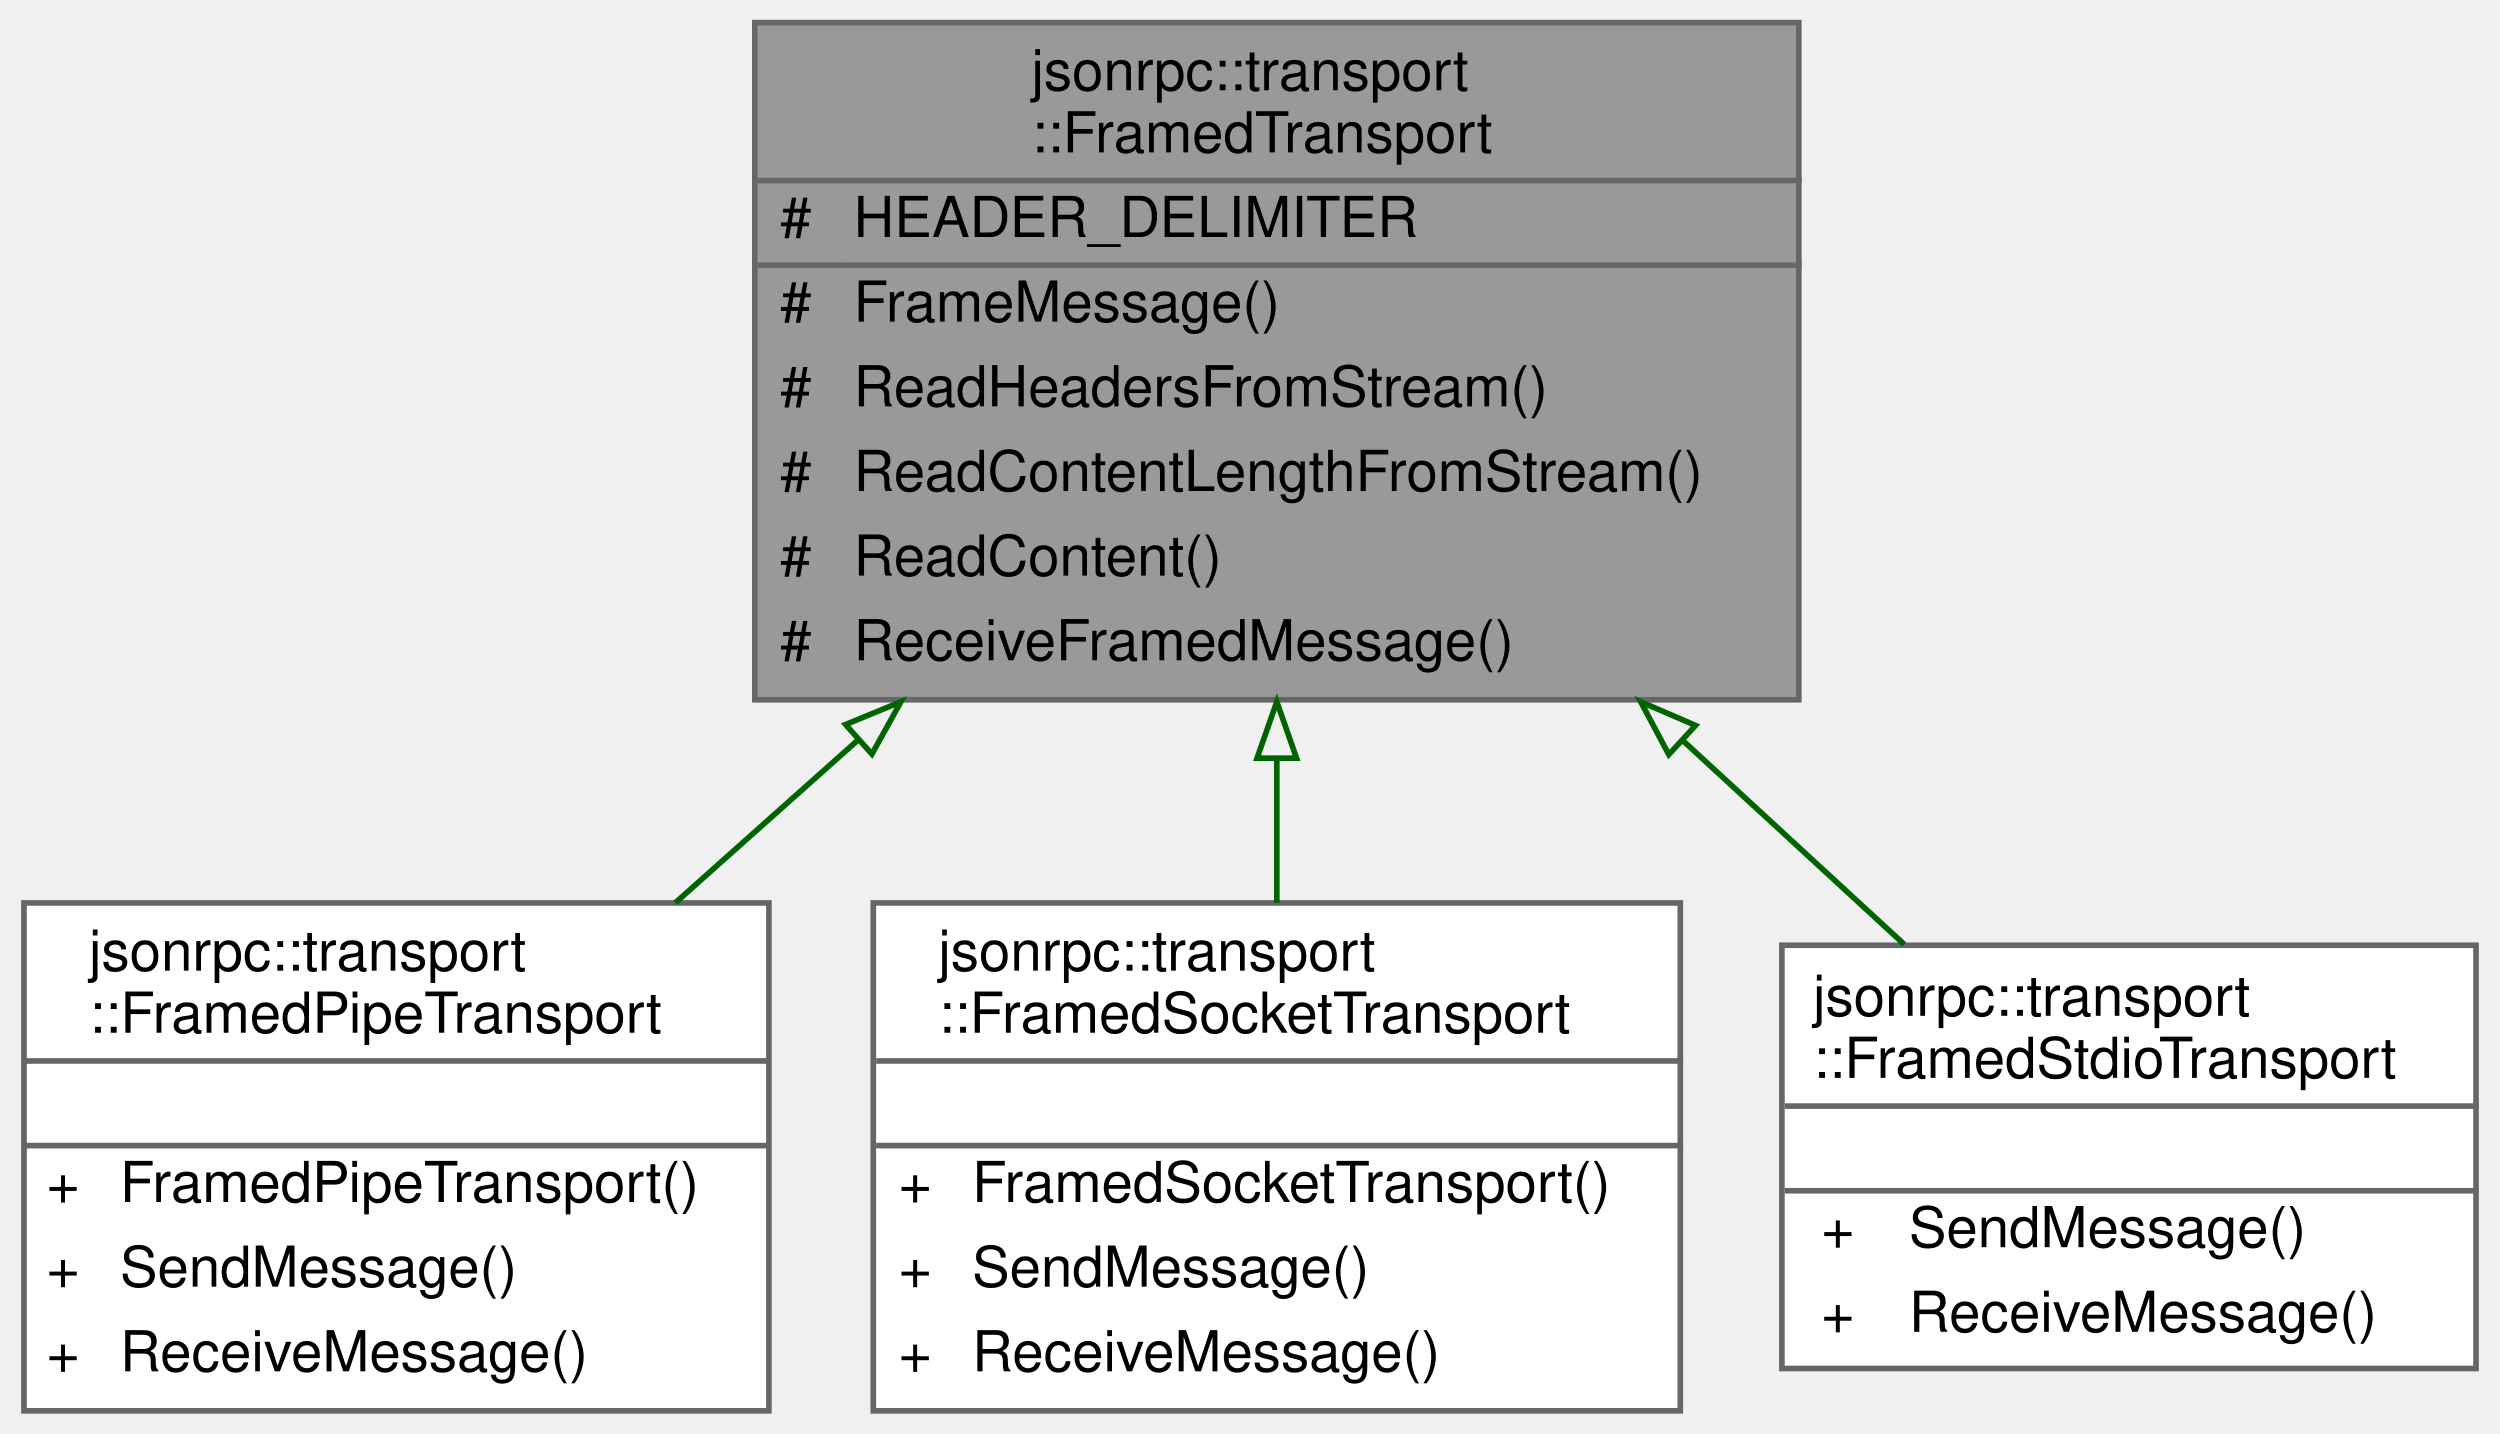
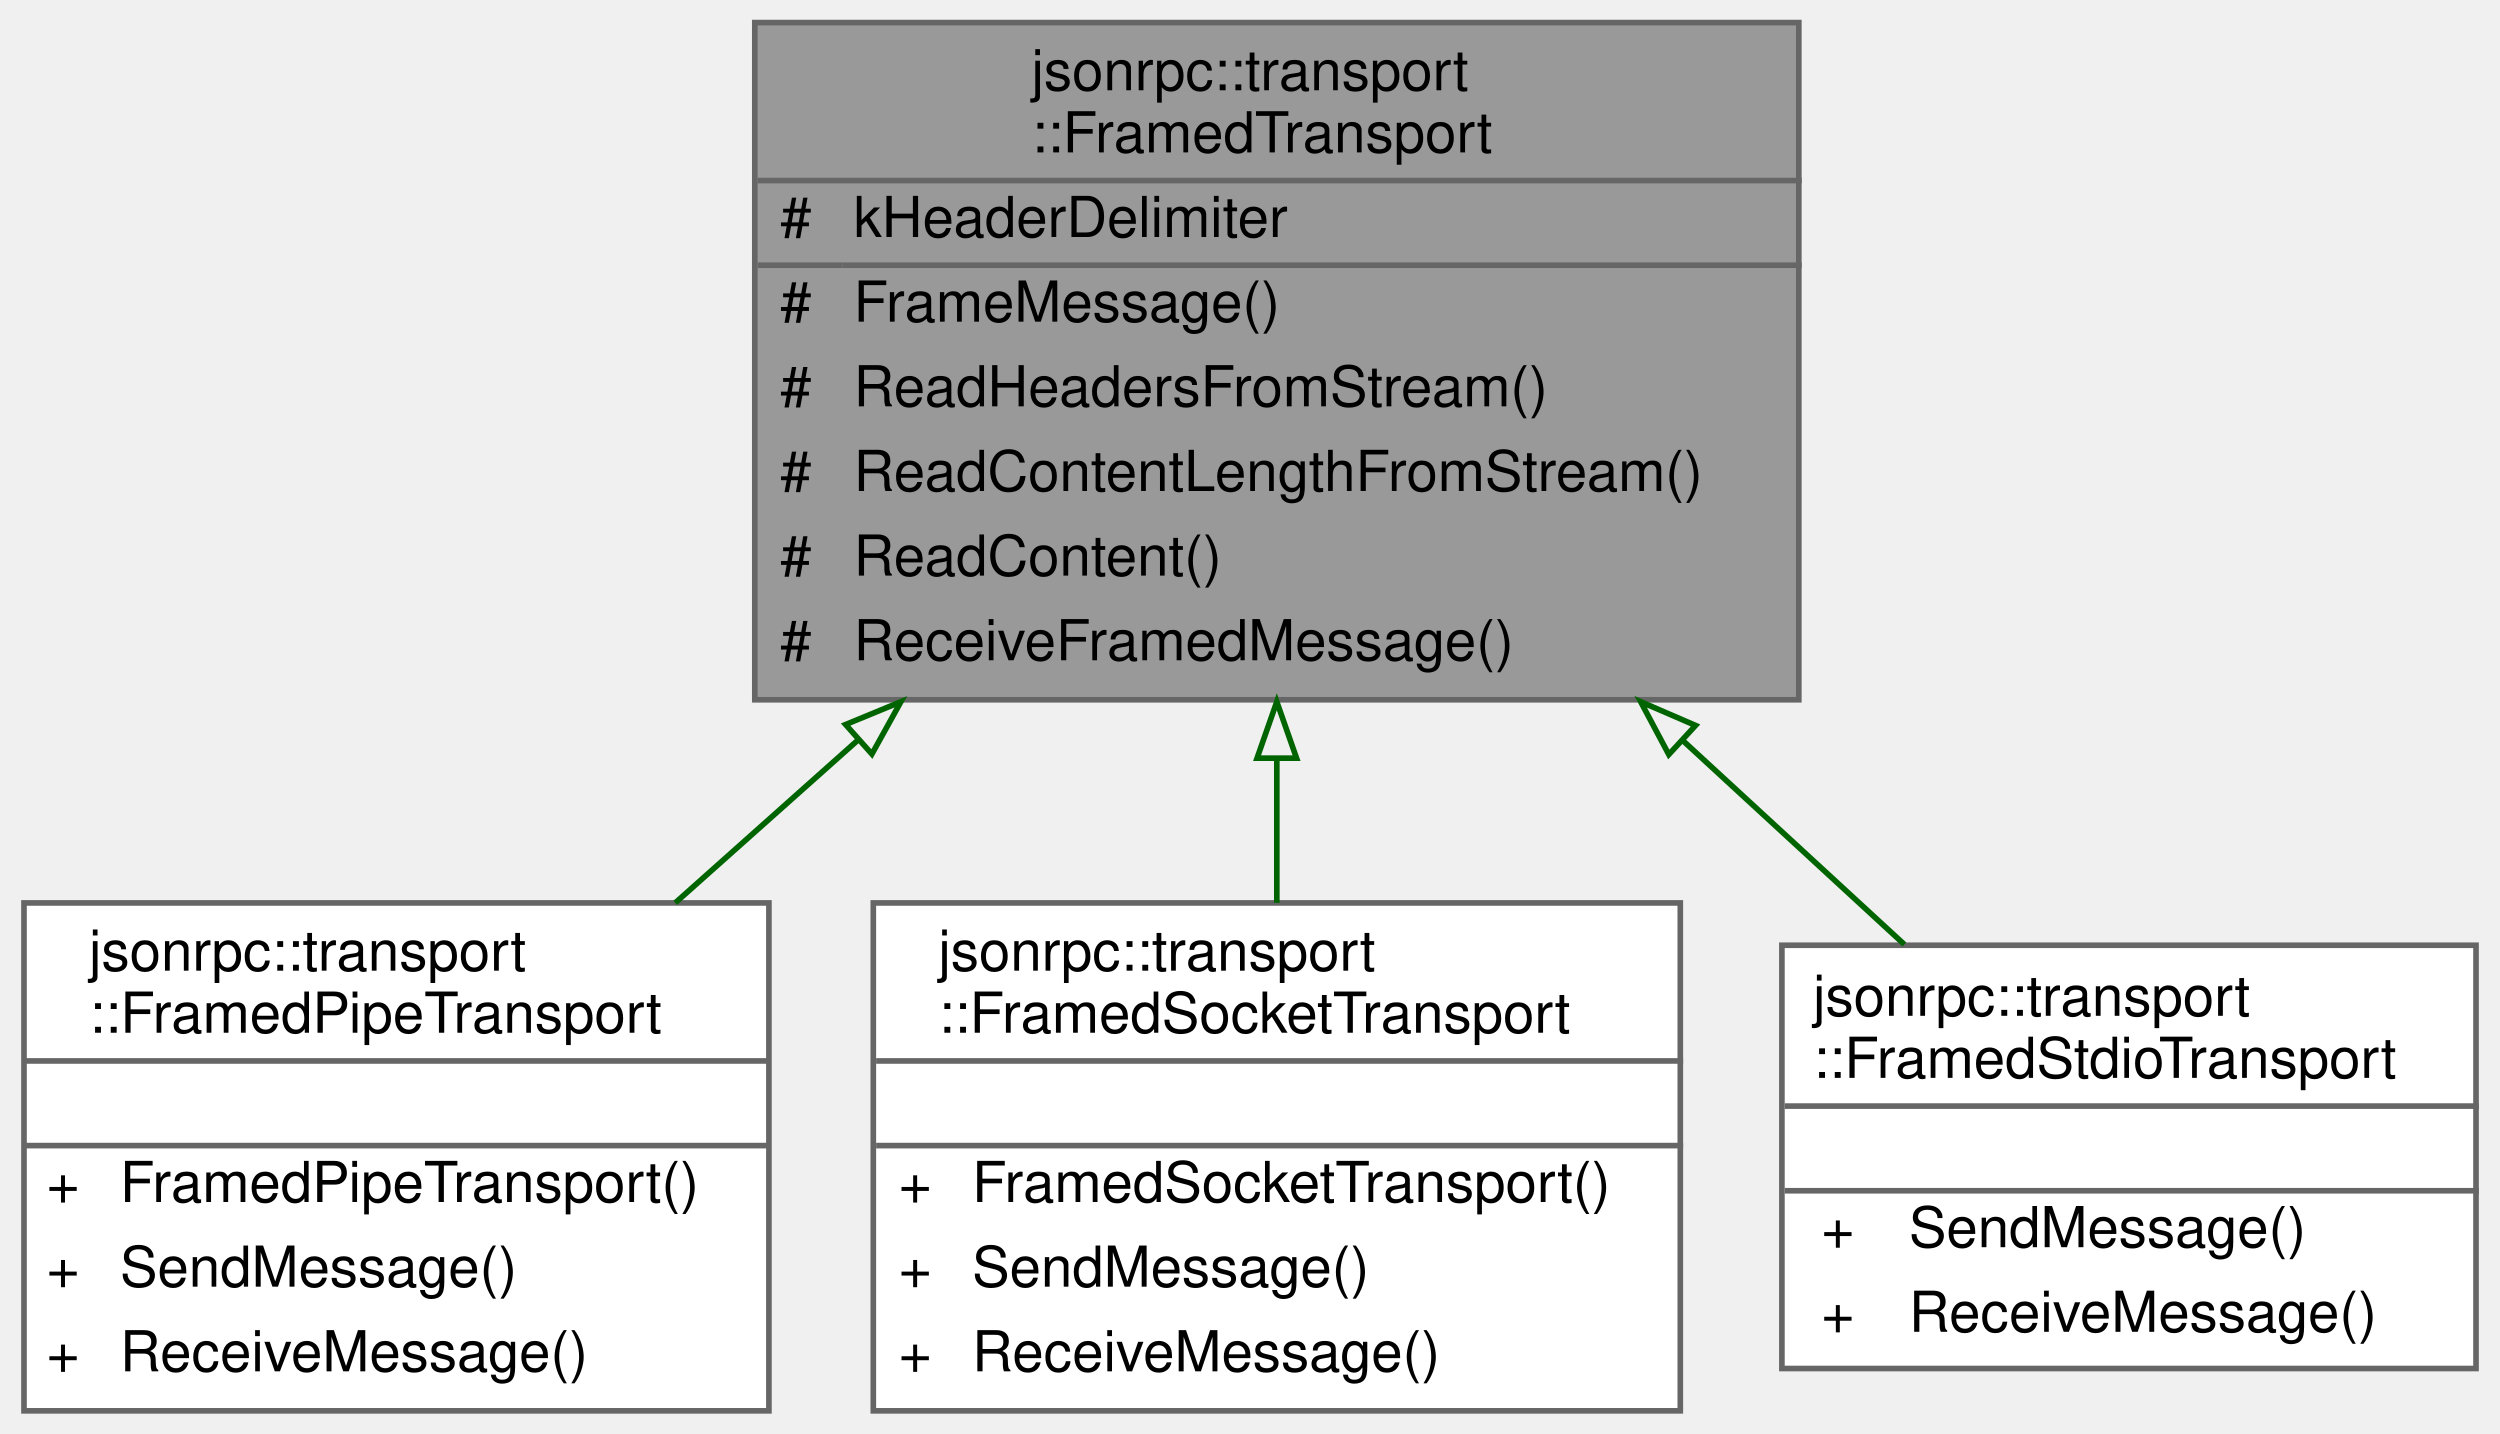
<svg xmlns="http://www.w3.org/2000/svg" xmlns:xlink="http://www.w3.org/1999/xlink" width="443pt" height="254pt" viewBox="0.00 0.00 442.50 254.00">
  <g id="graph0" class="graph" transform="scale(1 1) rotate(0) translate(4 250)">
    <g id="Node000001" class="node">
      <g id="a_Node000001">
        <a xlink:title="Base class for framed transport mechanisms.">
          <polygon fill="#999999" stroke="transparent" points="314.5,-246 129.5,-246 129.5,-126 314.5,-126 314.5,-246" />
          <text text-anchor="start" x="178.5" y="-234" font-family="Helvetica,sans-Serif" font-size="10.00">jsonrpc::transport</text>
          <text text-anchor="start" x="178.5" y="-223" font-family="Helvetica,sans-Serif" font-size="10.00">::FramedTransport</text>
          <text text-anchor="start" x="134" y="-208" font-family="Helvetica,sans-Serif" font-size="10.00">#</text>
-           <text text-anchor="start" x="147" y="-208" font-family="Helvetica,sans-Serif" font-size="10.00">HEADER_DELIMITER</text>
+           <text text-anchor="start" x="147" y="-208" font-family="Helvetica,sans-Serif" font-size="10.00">kHeaderDelimiter</text>
          <text text-anchor="start" x="134" y="-193" font-family="Helvetica,sans-Serif" font-size="10.00">#</text>
          <text text-anchor="start" x="147" y="-193" font-family="Helvetica,sans-Serif" font-size="10.00">FrameMessage()</text>
          <text text-anchor="start" x="134" y="-178" font-family="Helvetica,sans-Serif" font-size="10.00">#</text>
          <text text-anchor="start" x="147" y="-178" font-family="Helvetica,sans-Serif" font-size="10.00">ReadHeadersFromStream()</text>
          <text text-anchor="start" x="134" y="-163" font-family="Helvetica,sans-Serif" font-size="10.00">#</text>
          <text text-anchor="start" x="147" y="-163" font-family="Helvetica,sans-Serif" font-size="10.00">ReadContentLengthFromStream()</text>
          <text text-anchor="start" x="134" y="-148" font-family="Helvetica,sans-Serif" font-size="10.00">#</text>
          <text text-anchor="start" x="147" y="-148" font-family="Helvetica,sans-Serif" font-size="10.00">ReadContent()</text>
          <text text-anchor="start" x="134" y="-133" font-family="Helvetica,sans-Serif" font-size="10.00">#</text>
          <text text-anchor="start" x="147" y="-133" font-family="Helvetica,sans-Serif" font-size="10.00">ReceiveFramedMessage()</text>
          <polygon fill="#666666" stroke="#666666" points="130,-218 130,-218 315,-218 315,-218 130,-218" />
          <polygon fill="#666666" stroke="#666666" points="130,-203 130,-203 145,-203 145,-203 130,-203" />
          <polygon fill="#666666" stroke="#666666" points="145,-203 145,-203 315,-203 315,-203 145,-203" />
          <polygon fill="none" stroke="#666666" points="129.5,-126 129.5,-246 314.5,-246 314.5,-126 129.5,-126" />
        </a>
      </g>
    </g>
    <g id="Node000002" class="node">
      <g id="a_Node000002">
        <a xlink:href="classjsonrpc_1_1transport_1_1FramedPipeTransport.html" target="_top" xlink:title="Transport layer using Asio Unix domain sockets for JSON-RPC communication with framing.">
          <polygon fill="white" stroke="transparent" points="132,-90 0,-90 0,0 132,0 132,-90" />
          <text text-anchor="start" x="11.5" y="-78" font-family="Helvetica,sans-Serif" font-size="10.00">jsonrpc::transport</text>
          <text text-anchor="start" x="11.5" y="-67" font-family="Helvetica,sans-Serif" font-size="10.00">::FramedPipeTransport</text>
          <text text-anchor="start" x="64" y="-52" font-family="Helvetica,sans-Serif" font-size="10.00"> </text>
          <text text-anchor="start" x="4" y="-37" font-family="Helvetica,sans-Serif" font-size="10.00">+</text>
          <text text-anchor="start" x="17" y="-37" font-family="Helvetica,sans-Serif" font-size="10.00">FramedPipeTransport()</text>
          <text text-anchor="start" x="4" y="-22" font-family="Helvetica,sans-Serif" font-size="10.00">+</text>
          <text text-anchor="start" x="17" y="-22" font-family="Helvetica,sans-Serif" font-size="10.00">SendMessage()</text>
          <text text-anchor="start" x="4" y="-7" font-family="Helvetica,sans-Serif" font-size="10.00">+</text>
          <text text-anchor="start" x="17" y="-7" font-family="Helvetica,sans-Serif" font-size="10.00">ReceiveMessage()</text>
          <polygon fill="#666666" stroke="#666666" points="0,-62 0,-62 132,-62 132,-62 0,-62" />
          <polygon fill="#666666" stroke="#666666" points="0,-47 0,-47 132,-47 132,-47 0,-47" />
          <polygon fill="none" stroke="#666666" points="0,0 0,-90 132,-90 132,0 0,0" />
        </a>
      </g>
    </g>
    <g id="edge1_Node000001_Node000002" class="edge">
      <g id="a_edge1_Node000001_Node000002">
        <a xlink:title=" ">
          <path fill="none" stroke="darkgreen" d="M147.81,-118.89C136.81,-109.1 125.72,-99.21 115.4,-90.01" />
          <polygon fill="none" stroke="darkgreen" points="145.59,-121.61 155.39,-125.65 150.25,-116.38 145.59,-121.61" />
        </a>
      </g>
    </g>
    <g id="Node000003" class="node">
      <g id="a_Node000003">
        <a xlink:href="classjsonrpc_1_1transport_1_1FramedSocketTransport.html" target="_top" xlink:title="Transport layer using Asio sockets for JSON-RPC communication with framing.">
          <polygon fill="white" stroke="transparent" points="293.5,-90 150.5,-90 150.5,0 293.5,0 293.5,-90" />
          <text text-anchor="start" x="162" y="-78" font-family="Helvetica,sans-Serif" font-size="10.00">jsonrpc::transport</text>
          <text text-anchor="start" x="162" y="-67" font-family="Helvetica,sans-Serif" font-size="10.00">::FramedSocketTransport</text>
          <text text-anchor="start" x="220.5" y="-52" font-family="Helvetica,sans-Serif" font-size="10.00"> </text>
          <text text-anchor="start" x="155" y="-37" font-family="Helvetica,sans-Serif" font-size="10.00">+</text>
          <text text-anchor="start" x="168" y="-37" font-family="Helvetica,sans-Serif" font-size="10.00">FramedSocketTransport()</text>
          <text text-anchor="start" x="155" y="-22" font-family="Helvetica,sans-Serif" font-size="10.00">+</text>
          <text text-anchor="start" x="168" y="-22" font-family="Helvetica,sans-Serif" font-size="10.00">SendMessage()</text>
          <text text-anchor="start" x="155" y="-7" font-family="Helvetica,sans-Serif" font-size="10.00">+</text>
          <text text-anchor="start" x="168" y="-7" font-family="Helvetica,sans-Serif" font-size="10.00">ReceiveMessage()</text>
          <polygon fill="#666666" stroke="#666666" points="151,-62 151,-62 294,-62 294,-62 151,-62" />
          <polygon fill="#666666" stroke="#666666" points="151,-47 151,-47 294,-47 294,-47 151,-47" />
          <polygon fill="none" stroke="#666666" points="150.5,0 150.5,-90 293.5,-90 293.5,0 150.5,0" />
        </a>
      </g>
    </g>
    <g id="edge2_Node000001_Node000003" class="edge">
      <g id="a_edge2_Node000001_Node000003">
        <a xlink:title=" ">
          <path fill="none" stroke="darkgreen" d="M222,-115.5C222,-106.82 222,-98.15 222,-90.01" />
          <polygon fill="none" stroke="darkgreen" points="218.5,-115.65 222,-125.65 225.5,-115.65 218.5,-115.65" />
        </a>
      </g>
    </g>
    <g id="Node000004" class="node">
      <g id="a_Node000004">
        <a xlink:href="classjsonrpc_1_1transport_1_1FramedStdioTransport.html" target="_top" xlink:title="Transport layer using framed messaging over standard I/O for JSON-RPC communication.">
          <polygon fill="white" stroke="transparent" points="434.5,-82.5 311.5,-82.5 311.5,-7.5 434.5,-7.5 434.5,-82.5" />
          <text text-anchor="start" x="317" y="-70" font-family="Helvetica,sans-Serif" font-size="10.00">jsonrpc::transport</text>
          <text text-anchor="start" x="317" y="-59" font-family="Helvetica,sans-Serif" font-size="10.00">::FramedStdioTransport</text>
          <text text-anchor="start" x="371.5" y="-44" font-family="Helvetica,sans-Serif" font-size="10.00"> </text>
          <text text-anchor="start" x="318.5" y="-29" font-family="Helvetica,sans-Serif" font-size="10.00">+</text>
          <text text-anchor="start" x="334" y="-29" font-family="Helvetica,sans-Serif" font-size="10.00">SendMessage()</text>
          <text text-anchor="start" x="318.5" y="-14" font-family="Helvetica,sans-Serif" font-size="10.00">+</text>
          <text text-anchor="start" x="334" y="-14" font-family="Helvetica,sans-Serif" font-size="10.00">ReceiveMessage()</text>
          <polygon fill="#666666" stroke="#666666" points="312,-54 312,-54 435,-54 435,-54 312,-54" />
          <polygon fill="#666666" stroke="#666666" points="312,-39 312,-39 435,-39 435,-39 312,-39" />
          <polygon fill="none" stroke="#666666" points="311.5,-7.5 311.5,-82.5 434.5,-82.5 434.5,-7.5 311.5,-7.5" />
        </a>
      </g>
    </g>
    <g id="edge3_Node000001_Node000004" class="edge">
      <g id="a_edge3_Node000001_Node000004">
        <a xlink:title=" ">
          <path fill="none" stroke="darkgreen" d="M293.95,-118.77C307.46,-106.33 321.12,-93.76 333.2,-82.64" />
          <polygon fill="none" stroke="darkgreen" points="291.46,-116.3 286.48,-125.65 296.2,-121.45 291.46,-116.3" />
        </a>
      </g>
    </g>
  </g>
</svg>
